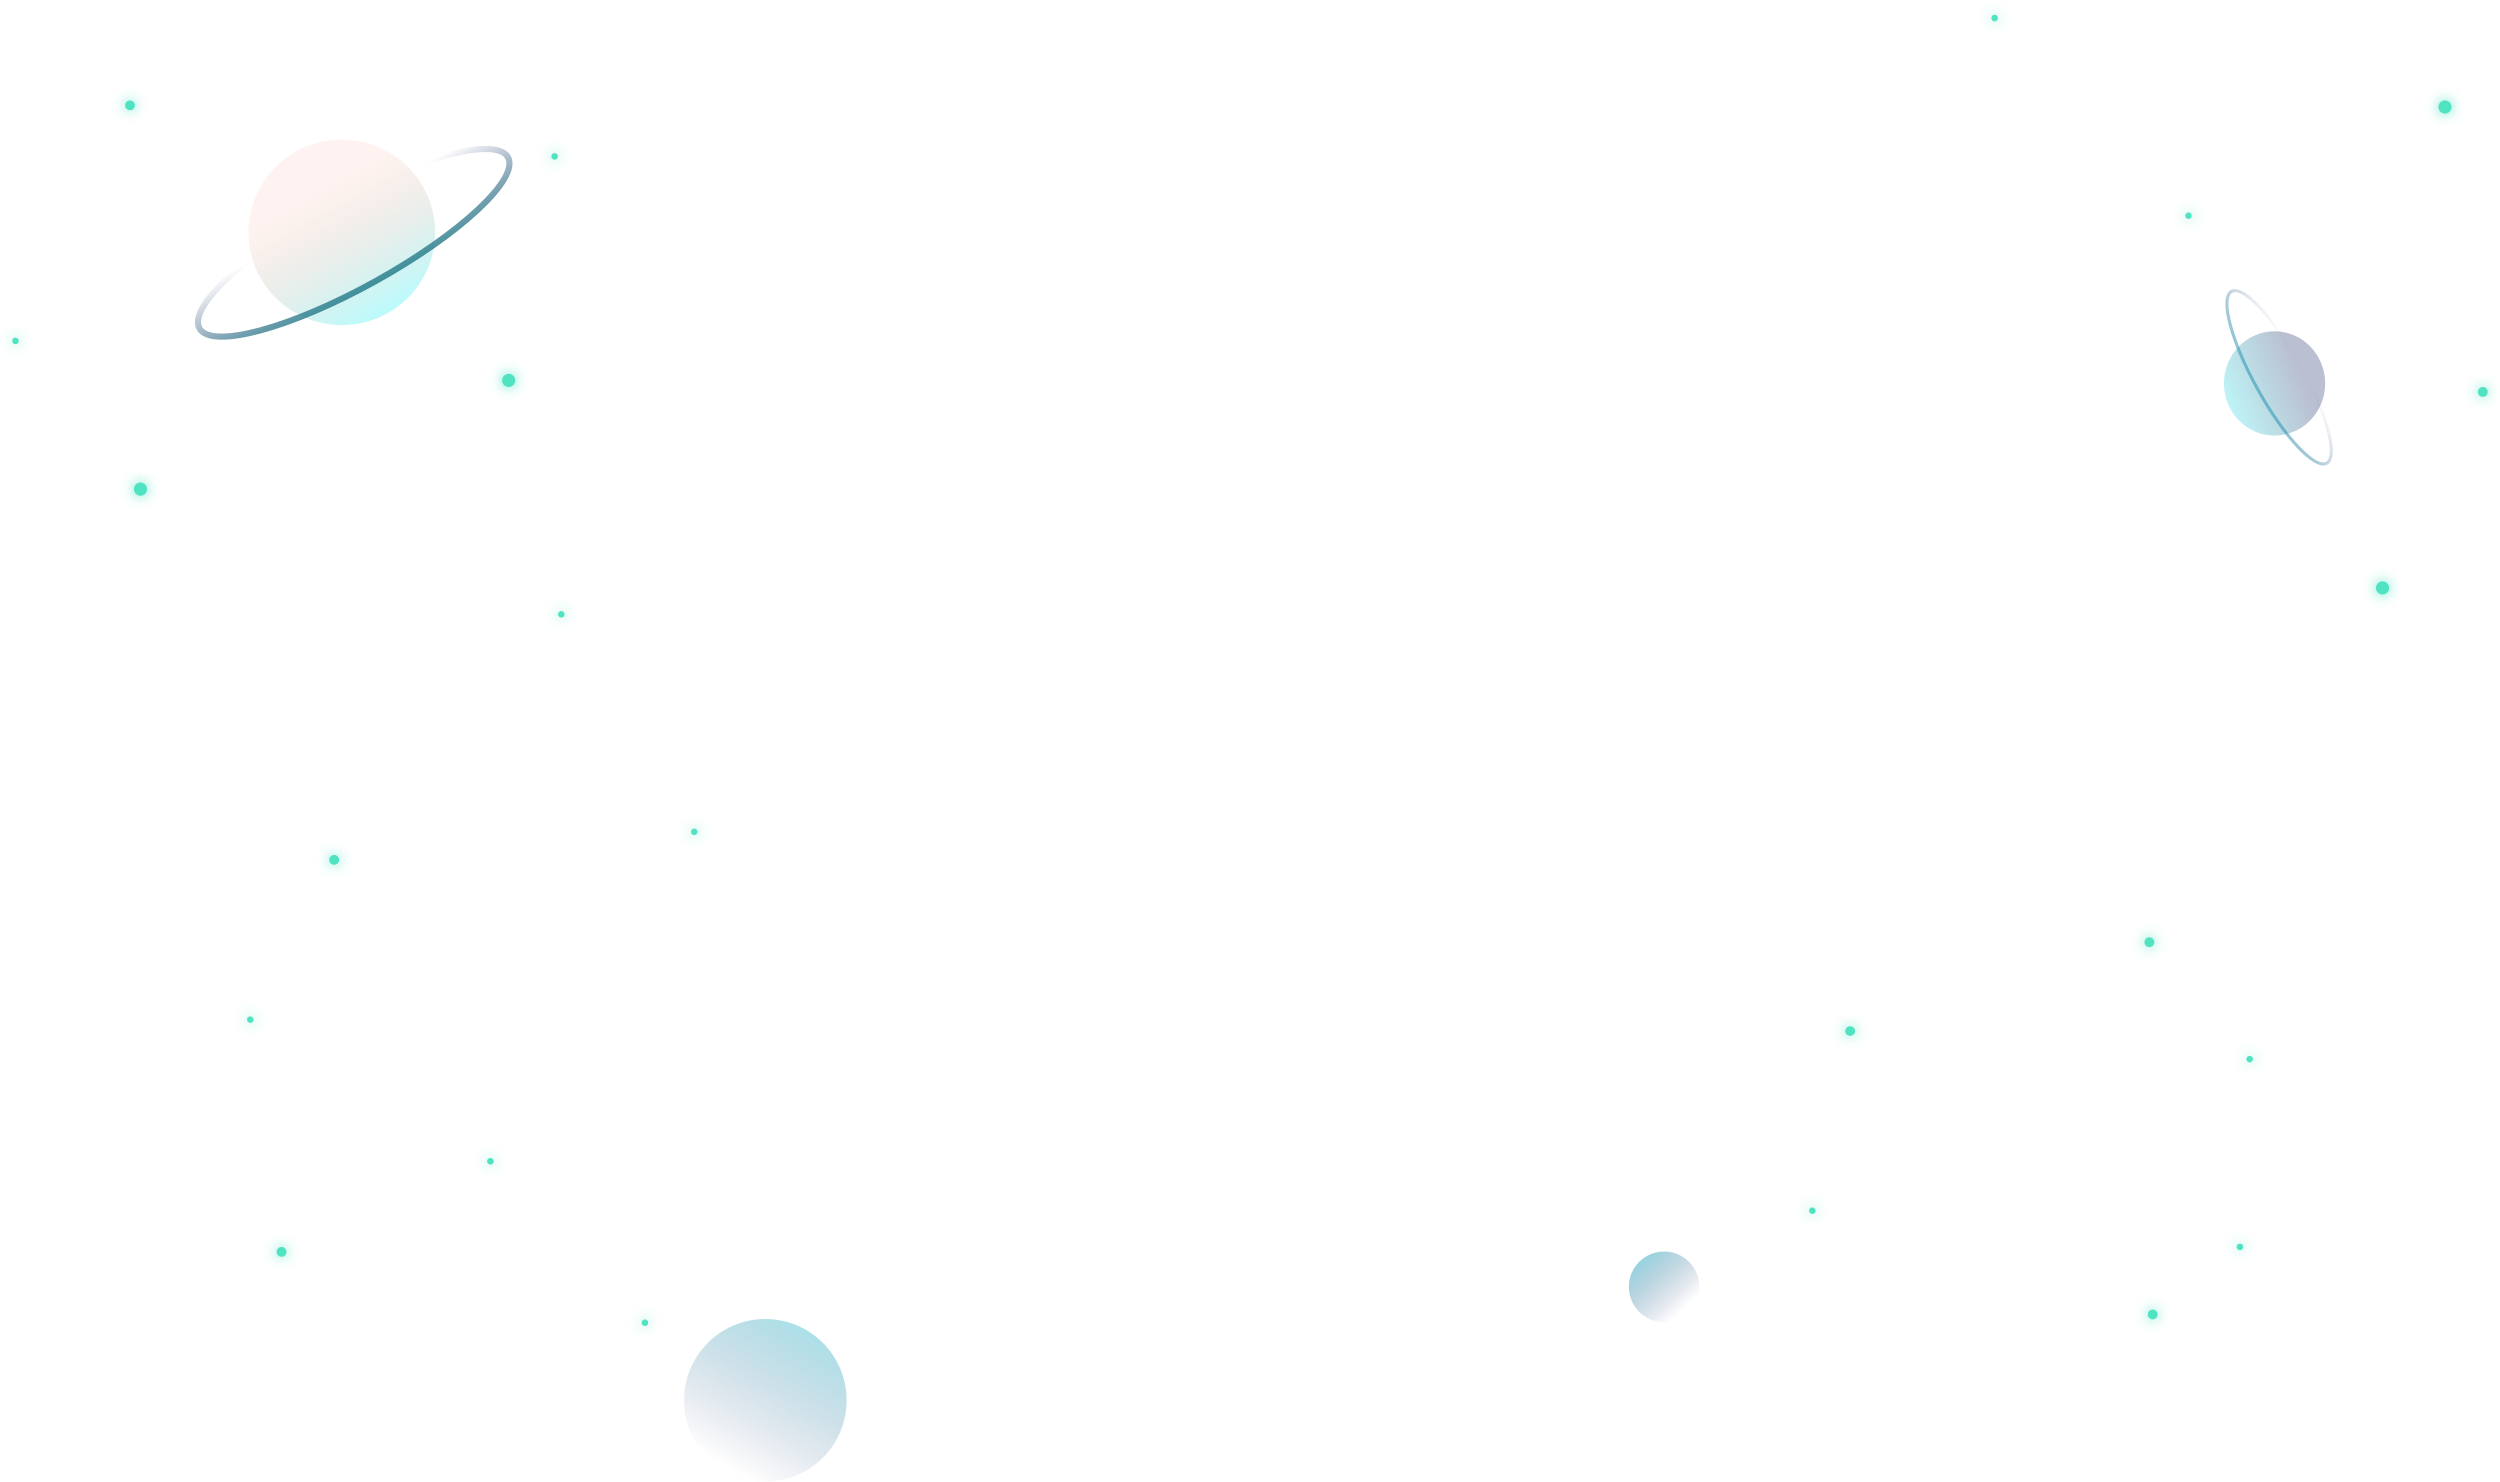
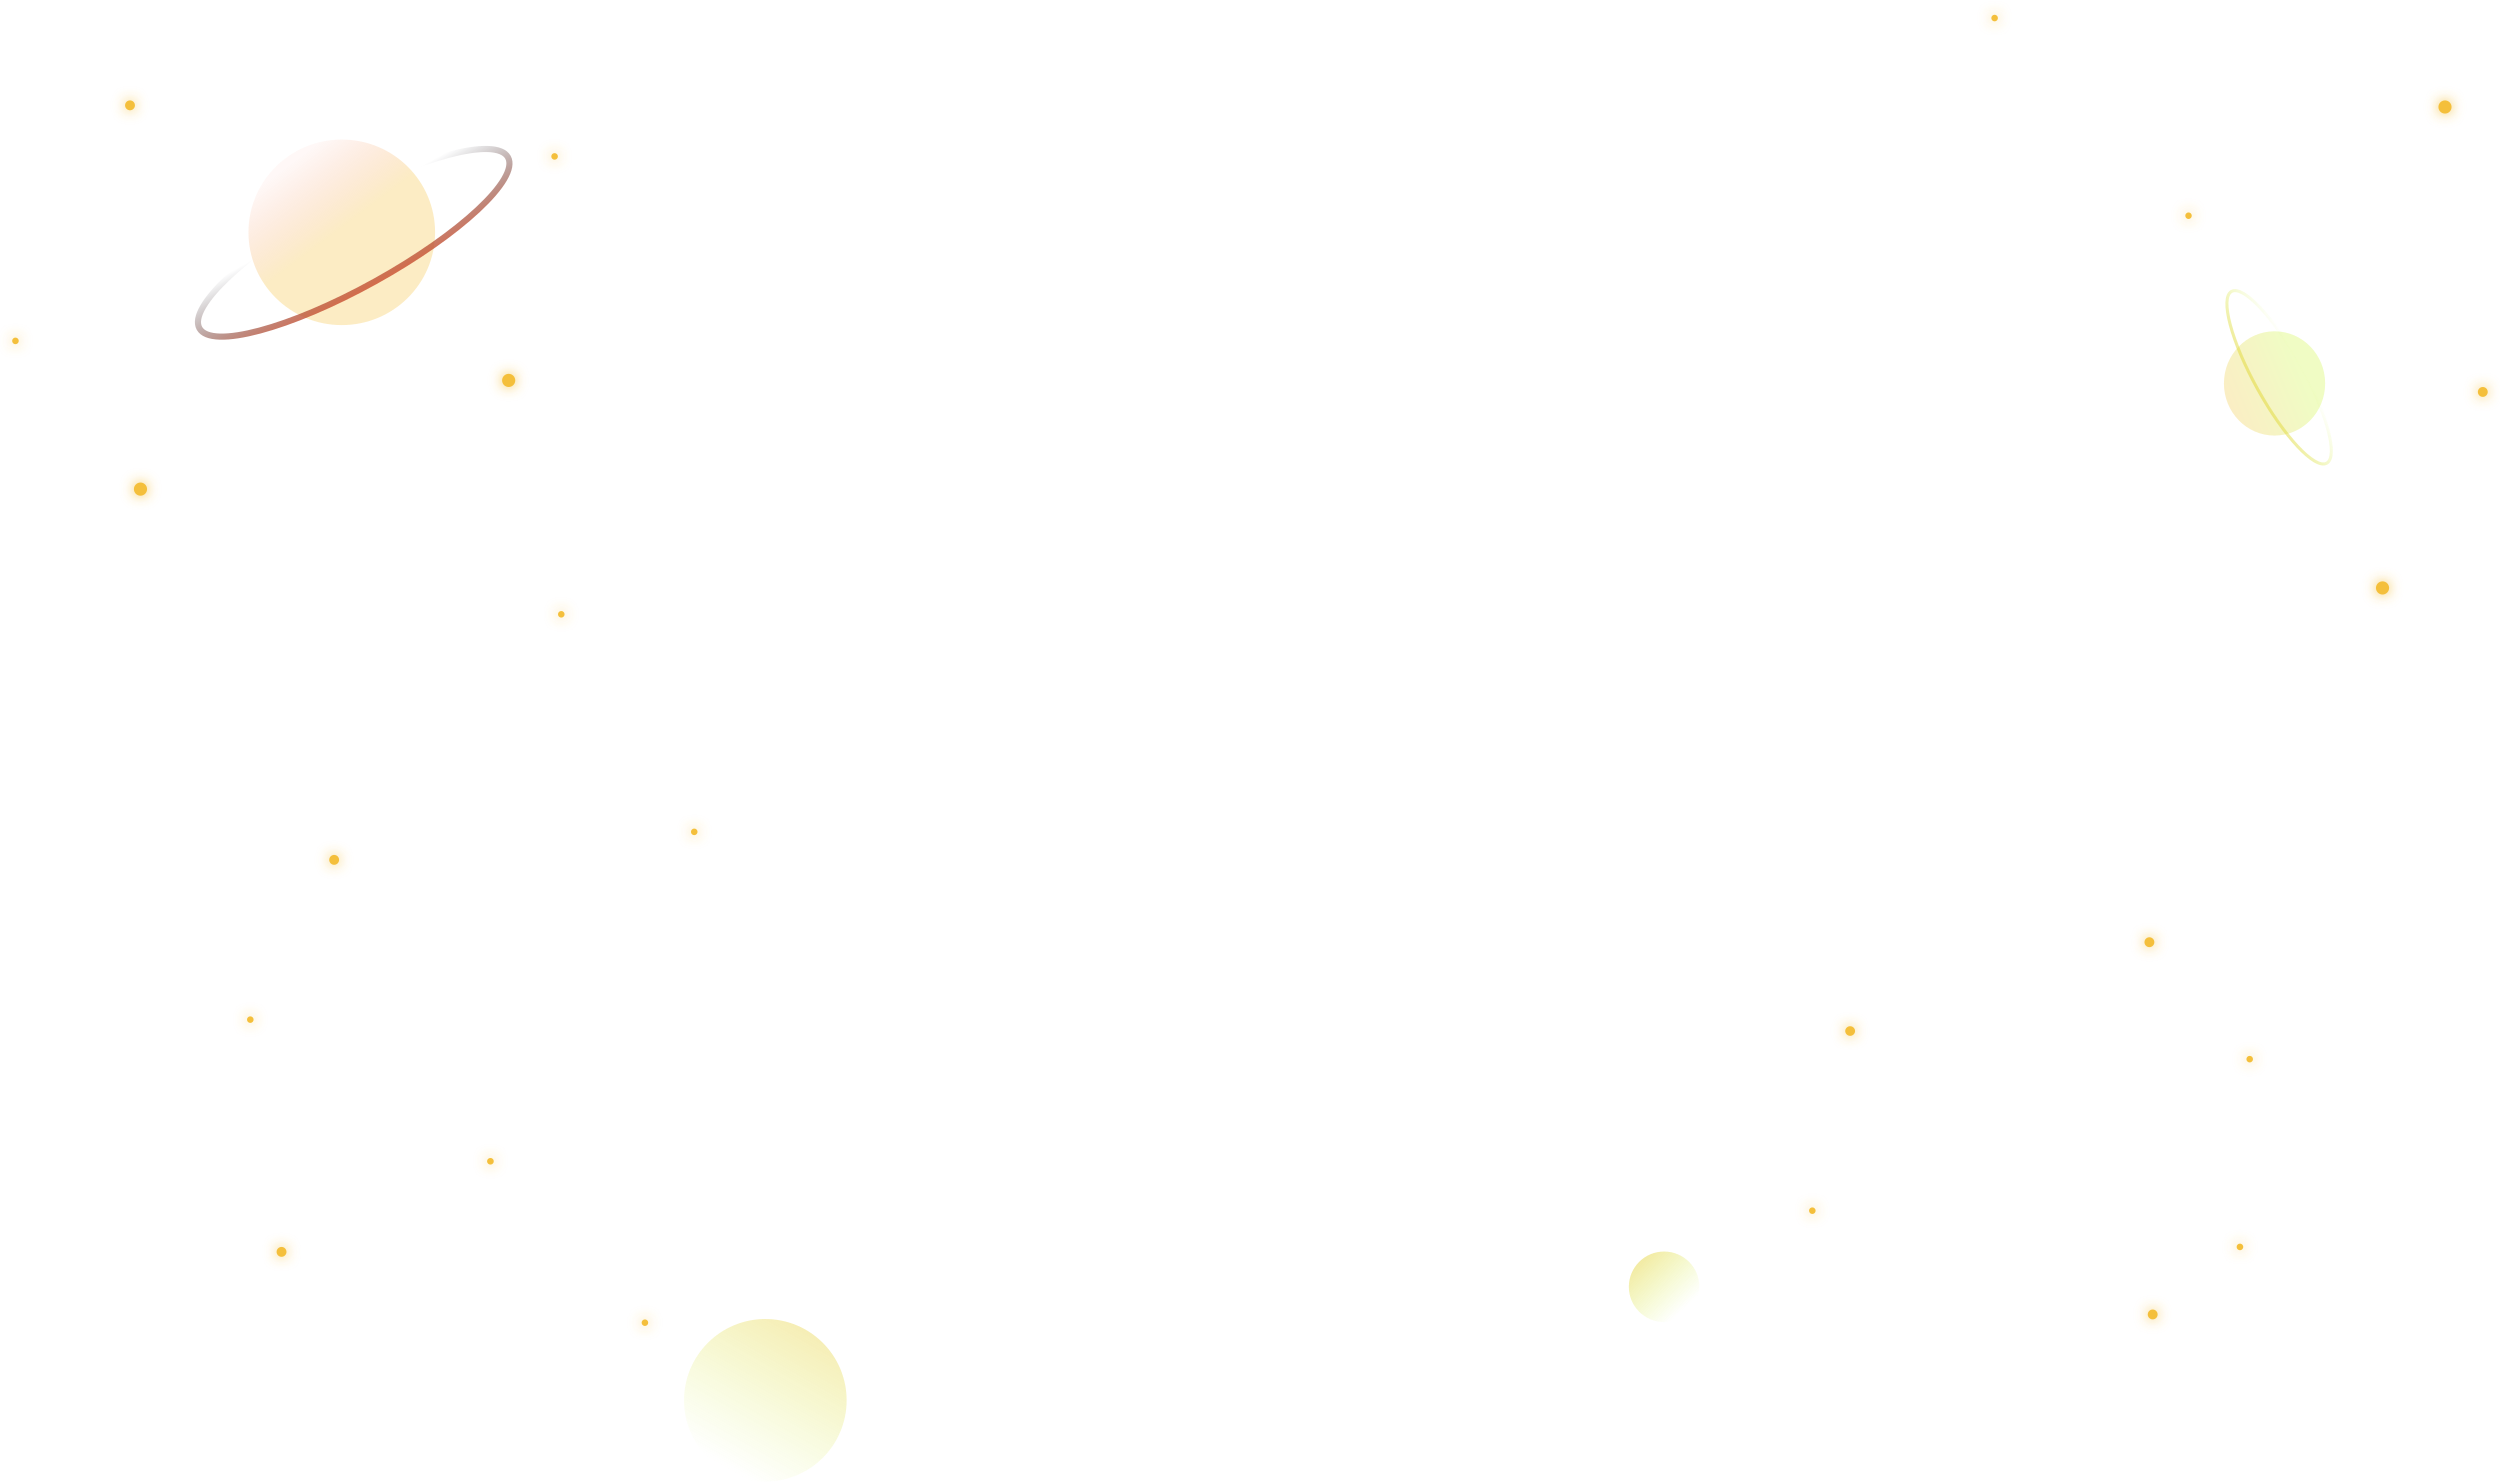
<svg xmlns="http://www.w3.org/2000/svg" width="815" height="483" viewBox="0 0 815 483">
  <defs>
    <filter id="a" width="101.5%" height="102.8%" x="-.7%" y="-1.4%" filterUnits="objectBoundingBox">
      <feGaussianBlur in="SourceGraphic" stdDeviation="2" />
    </filter>
    <filter id="b" width="100%" height="100%" x="0%" y="0%" filterUnits="objectBoundingBox">
      <feGaussianBlur in="SourceGraphic" />
    </filter>
    <linearGradient id="c" x1="100%" x2="26.715%" y1="-36.275%" y2="91.919%">
-       <stop offset="0%" stop-color="#24EDF2" />
-       <stop offset="100%" stop-color="#182A64" stop-opacity="0" />
+       <stop offset="0%" stop-color="#F4BF3A" />
+       <stop offset="100%" stop-color="#CCF43A" stop-opacity="0" />
    </linearGradient>
-     <linearGradient id="d" x1="77.936%" x2="41.649%" y1="88.909%" y2="24.069%">
-       <stop offset="0%" stop-color="#24EDF2" />
-       <stop offset="100%" stop-color="#f4623a" stop-opacity=".247" />
+     <linearGradient id="d" x1="47.936%" x2="21.649%" y1="48.909%" y2="14.069%">
+       <stop offset="0%" stop-color="#F4BF3A" />
+       <stop offset="100%" stop-color="#f4623a" stop-opacity=".147" />
    </linearGradient>
    <linearGradient id="e" x1="52.087%" x2="52.087%" y1="121.342%" y2="11.059%">
-       <stop offset="0%" stop-color="#268F92" />
-       <stop offset="100%" stop-color="#0E205D" stop-opacity="0" />
+       <stop offset="0%" stop-color="#F4623A" />
+       <stop offset="100%" stop-color="#030816" stop-opacity="0" />
    </linearGradient>
    <linearGradient id="f" x1="-22.272%" x2="80.544%" y1="-30.6%" y2="79.248%">
-       <stop offset="0%" stop-color="#24EDF2" />
-       <stop offset="100%" stop-color="#182A64" stop-opacity="0" />
+       <stop offset="0%" stop-color="#F4BF3A" />
+       <stop offset="100%" stop-color="#CCF43A" stop-opacity="0" />
    </linearGradient>
    <linearGradient id="g" x1="16.61%" x2="50%" y1="0%" y2="78.348%">
-       <stop offset="0%" stop-color="#24EDF2" />
-       <stop offset="100%" stop-color="#182A64" />
+       <stop offset="0%" stop-color="#F4BF3A" />
+       <stop offset="100%" stop-color="#CCF43A" />
    </linearGradient>
    <linearGradient id="h" x1="44.118%" x2="47.639%" y1="-88.706%" y2="100%">
-       <stop offset="0%" stop-color="#24EDF2" />
-       <stop offset="100%" stop-color="#182A64" stop-opacity="0" />
+       <stop offset="0%" stop-color="#F4BF3A" />
+       <stop offset="100%" stop-color="#CCF43A" stop-opacity="0" />
    </linearGradient>
  </defs>
  <g fill="none" fill-rule="evenodd" transform="translate(4 -8)">
-     <g fill="#50E3C2">
+     <g fill="#F4BF3A">
      <path d="M41.797 157.602a2.146 2.146 0 0 1-2.144-2.148c0-1.186.96-2.148 2.144-2.148 1.184 0 2.143.962 2.143 2.148 0 1.186-.96 2.148-2.143 2.148zm120.032-35.439a2.146 2.146 0 0 1-2.144-2.148c0-1.186.96-2.147 2.144-2.147 1.183 0 2.143.961 2.143 2.147 0 1.187-.96 2.148-2.143 2.148zM38.379 31.951a1.61 1.61 0 0 1-1.607-1.611c0-.89.72-1.61 1.608-1.61a1.61 1.61 0 0 1 1.607 1.61c0 .89-.72 1.61-1.607 1.61zM1.073 108.202a1.073 1.073 0 1 1 .002-2.145 1.073 1.073 0 0 1-.002 2.145zm175.76-60.138a1.073 1.073 0 1 1 .003-2.145 1.073 1.073 0 0 1-.002 2.145zm2.144 149.272a1.073 1.073 0 1 1 .002-2.146 1.073 1.073 0 0 1-.002 2.146zM793.068 33.03a2.146 2.146 0 0 1-2.144-2.148c0-1.186.96-2.148 2.144-2.148 1.184 0 2.143.962 2.143 2.148 0 1.186-.96 2.148-2.143 2.148zm-20.363 156.789a2.146 2.146 0 0 1-2.143-2.148c0-1.186.96-2.148 2.143-2.148 1.184 0 2.144.962 2.144 2.148 0 1.186-.96 2.148-2.144 2.148zm32.687-64.434a1.61 1.61 0 0 1-1.607-1.611c0-.89.72-1.61 1.607-1.61a1.61 1.61 0 0 1 1.608 1.61c0 .89-.72 1.61-1.608 1.61zm-95.918-57.99a1.073 1.073 0 1 1 .002-2.146 1.073 1.073 0 0 1-.002 2.145zM646.243 2.96a1.073 1.073 0 1 1 .002-2.146 1.073 1.073 0 0 1-.002 2.146zm51.534 419.943a1.61 1.61 0 0 1 1.608 1.611c0 .89-.72 1.61-1.608 1.61a1.61 1.61 0 0 1-1.608-1.61c0-.89.72-1.61 1.608-1.61zm-1.072-121.354a1.61 1.61 0 0 1 1.608 1.611c0 .89-.72 1.611-1.608 1.611a1.61 1.61 0 0 1-1.608-1.61c0-.89.72-1.612 1.608-1.612zm-97.557 28.996a1.61 1.61 0 0 1 1.609 1.611 1.61 1.61 0 0 1-3.216 0c0-.89.72-1.61 1.607-1.61zm127.038 70.88a1.073 1.073 0 1 1-.002 2.145 1.073 1.073 0 0 1 .002-2.145zm3.216-61.214a1.073 1.073 0 1 1-.002 2.146 1.073 1.073 0 0 1 .002-2.146zm-142.582 49.4a1.073 1.073 0 1 1-.002 2.146 1.073 1.073 0 0 1 .002-2.146zM87.782 402.5a1.61 1.61 0 0 1 1.608 1.611c0 .89-.72 1.611-1.608 1.611a1.61 1.61 0 0 1-1.608-1.61c0-.89.72-1.612 1.608-1.612zm17.153-127.797a1.61 1.61 0 0 1 1.608 1.61c0 .89-.72 1.612-1.608 1.612a1.61 1.61 0 0 1-1.608-1.611c0-.89.72-1.611 1.608-1.611zm-27.337 52.622a1.073 1.073 0 1 1-.002 2.146 1.073 1.073 0 0 1 .002-2.146zm78.26 46.18a1.073 1.073 0 1 1-.003 2.145 1.073 1.073 0 0 1 .002-2.146zm50.385 52.622a1.073 1.073 0 1 1-.001 2.146 1.073 1.073 0 0 1 .001-2.146zm16.081-160.015a1.073 1.073 0 1 1-.002 2.146 1.073 1.073 0 0 1 .002-2.146z" filter="url(#a)" transform="translate(0 12)" />
      <path d="M41.797 157.602a2.146 2.146 0 0 1-2.144-2.148c0-1.186.96-2.148 2.144-2.148 1.184 0 2.143.962 2.143 2.148 0 1.186-.96 2.148-2.143 2.148zm120.032-35.439a2.146 2.146 0 0 1-2.144-2.148c0-1.186.96-2.147 2.144-2.147 1.183 0 2.143.961 2.143 2.147 0 1.187-.96 2.148-2.143 2.148zM38.379 31.951a1.61 1.61 0 0 1-1.607-1.611c0-.89.72-1.61 1.608-1.61a1.61 1.61 0 0 1 1.607 1.61c0 .89-.72 1.61-1.607 1.61zM1.073 108.202a1.073 1.073 0 1 1 .002-2.145 1.073 1.073 0 0 1-.002 2.145zm175.76-60.138a1.073 1.073 0 1 1 .003-2.145 1.073 1.073 0 0 1-.002 2.145zm2.144 149.272a1.073 1.073 0 1 1 .002-2.146 1.073 1.073 0 0 1-.002 2.146zM793.068 33.03a2.146 2.146 0 0 1-2.144-2.148c0-1.186.96-2.148 2.144-2.148 1.184 0 2.143.962 2.143 2.148 0 1.186-.96 2.148-2.143 2.148zm-20.363 156.789a2.146 2.146 0 0 1-2.143-2.148c0-1.186.96-2.148 2.143-2.148 1.184 0 2.144.962 2.144 2.148 0 1.186-.96 2.148-2.144 2.148zm32.687-64.434a1.61 1.61 0 0 1-1.607-1.611c0-.89.72-1.61 1.607-1.61a1.61 1.61 0 0 1 1.608 1.61c0 .89-.72 1.61-1.608 1.61zm-95.918-57.99a1.073 1.073 0 1 1 .002-2.146 1.073 1.073 0 0 1-.002 2.145zM646.243 2.96a1.073 1.073 0 1 1 .002-2.146 1.073 1.073 0 0 1-.002 2.146zm51.534 419.943a1.61 1.61 0 0 1 1.608 1.611c0 .89-.72 1.61-1.608 1.61a1.61 1.61 0 0 1-1.608-1.61c0-.89.72-1.61 1.608-1.61zm-1.072-121.354a1.61 1.61 0 0 1 1.608 1.611c0 .89-.72 1.611-1.608 1.611a1.61 1.61 0 0 1-1.608-1.61c0-.89.72-1.612 1.608-1.612zm-97.557 28.996a1.61 1.61 0 0 1 1.609 1.611 1.61 1.61 0 0 1-3.216 0c0-.89.72-1.61 1.607-1.61zm127.038 70.88a1.073 1.073 0 1 1-.002 2.145 1.073 1.073 0 0 1 .002-2.145zm3.216-61.214a1.073 1.073 0 1 1-.002 2.146 1.073 1.073 0 0 1 .002-2.146zm-142.582 49.4a1.073 1.073 0 1 1-.002 2.146 1.073 1.073 0 0 1 .002-2.146zM87.782 402.5a1.61 1.61 0 0 1 1.608 1.611c0 .89-.72 1.611-1.608 1.611a1.61 1.61 0 0 1-1.608-1.61c0-.89.72-1.612 1.608-1.612zm17.153-127.797a1.61 1.61 0 0 1 1.608 1.61c0 .89-.72 1.612-1.608 1.612a1.61 1.61 0 0 1-1.608-1.611c0-.89.72-1.611 1.608-1.611zm-27.337 52.622a1.073 1.073 0 1 1-.002 2.146 1.073 1.073 0 0 1 .002-2.146zm78.26 46.18a1.073 1.073 0 1 1-.003 2.145 1.073 1.073 0 0 1 .002-2.146zm50.385 52.622a1.073 1.073 0 1 1-.001 2.146 1.073 1.073 0 0 1 .001-2.146zm16.081-160.015a1.073 1.073 0 1 1-.002 2.146 1.073 1.073 0 0 1 .002-2.146z" filter="url(#b)" transform="translate(0 12)" />
    </g>
    <circle cx="245.5" cy="464.5" r="26.5" fill="url(#c)" opacity=".56" />
    <g transform="translate(54 46)">
      <ellipse cx="53.419" cy="37.739" fill="url(#d)" opacity=".3" rx="30.419" ry="30.245" />
      <ellipse cx="57.305" cy="41.153" stroke="url(#e)" stroke-width="2" rx="57.5" ry="14.385" transform="rotate(-29 57.305 41.153)" />
    </g>
    <circle cx="538.5" cy="427.5" r="11.5" fill="url(#f)" opacity=".76" />
    <g transform="rotate(-90 439.5 -276.5)">
      <ellipse cx="30" cy="21.5" fill="url(#g)" opacity=".3" rx="17" ry="16.5" />
      <ellipse cx="32" cy="23" stroke="url(#h)" rx="32" ry="8" transform="rotate(-29 32 23)" />
    </g>
  </g>
</svg>
